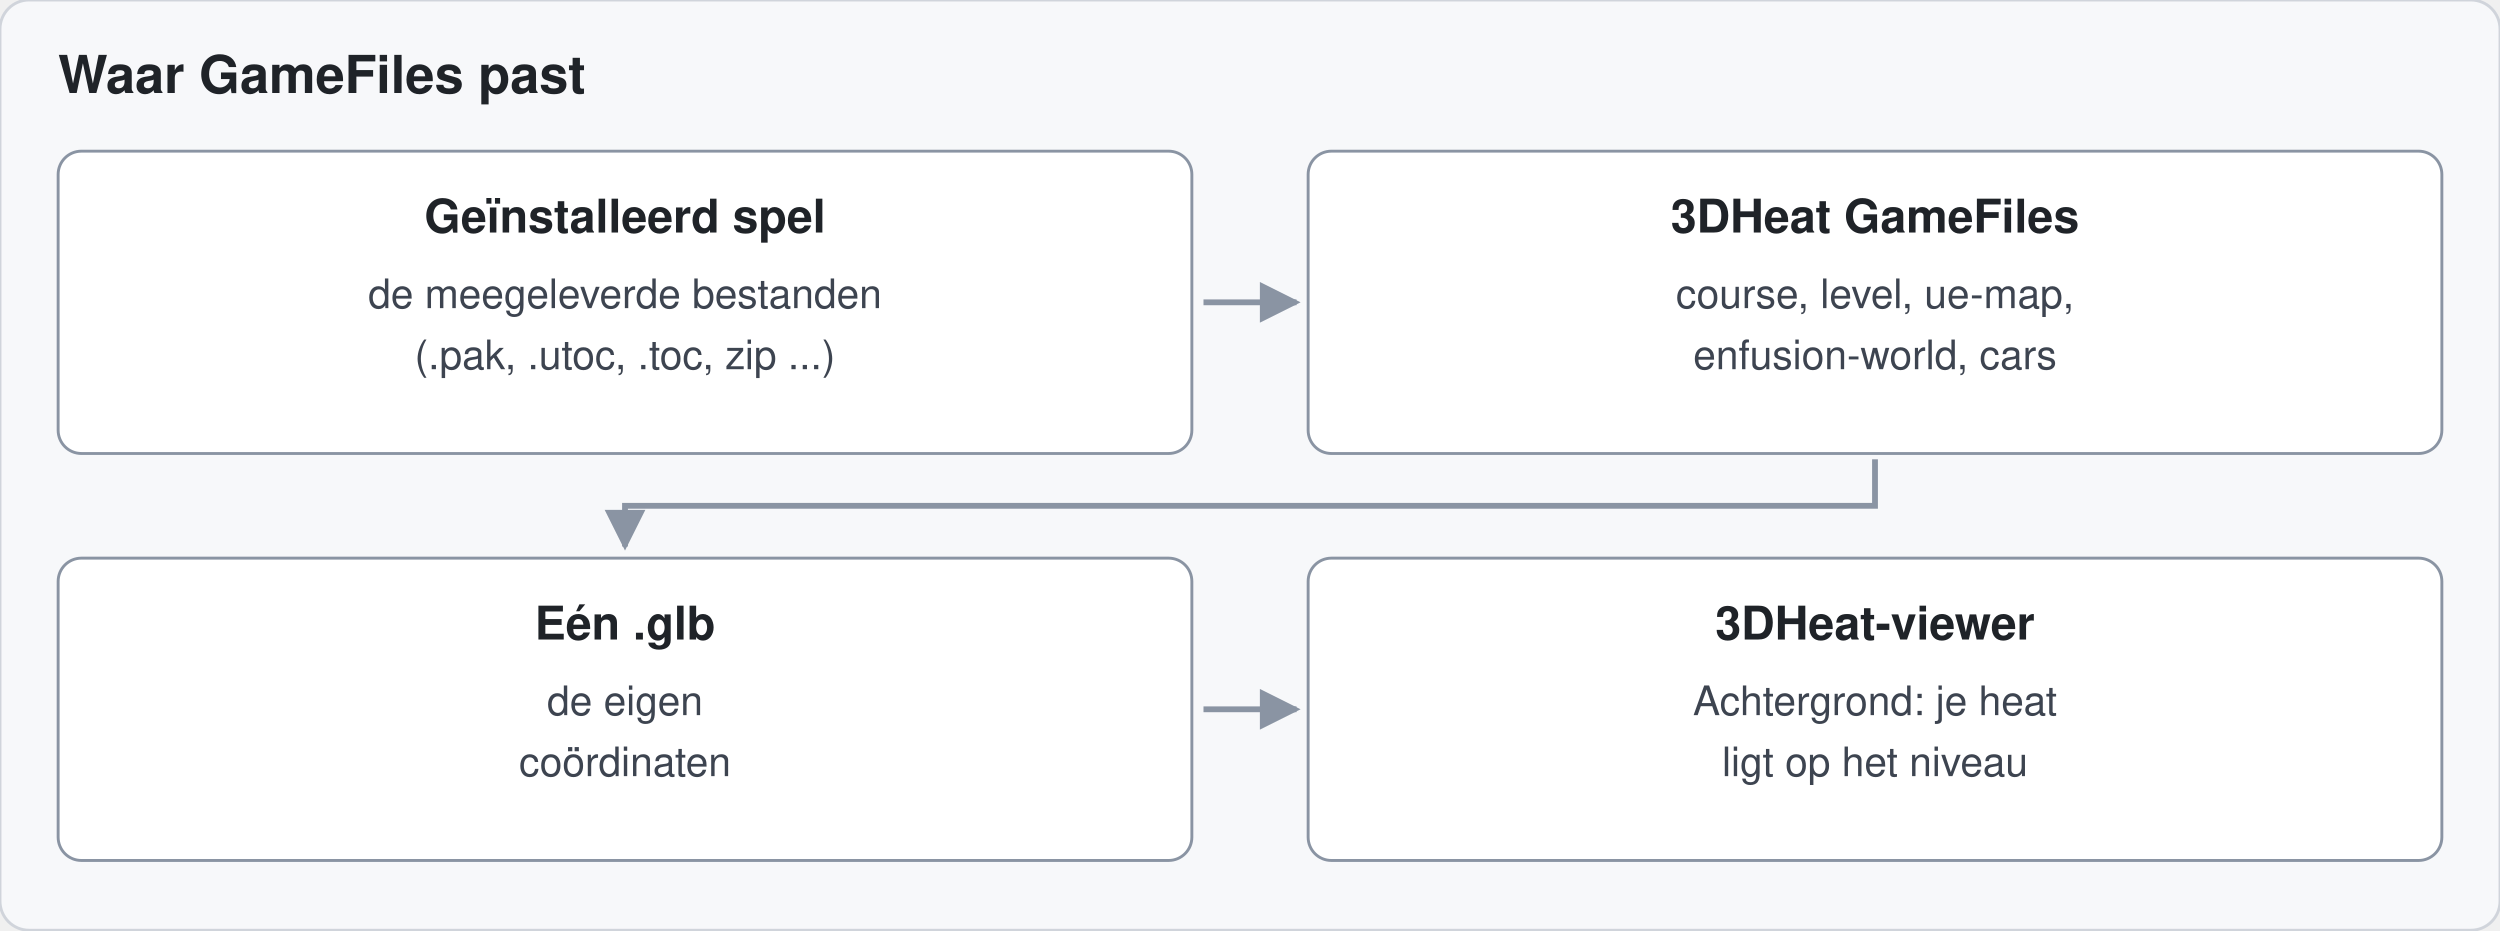
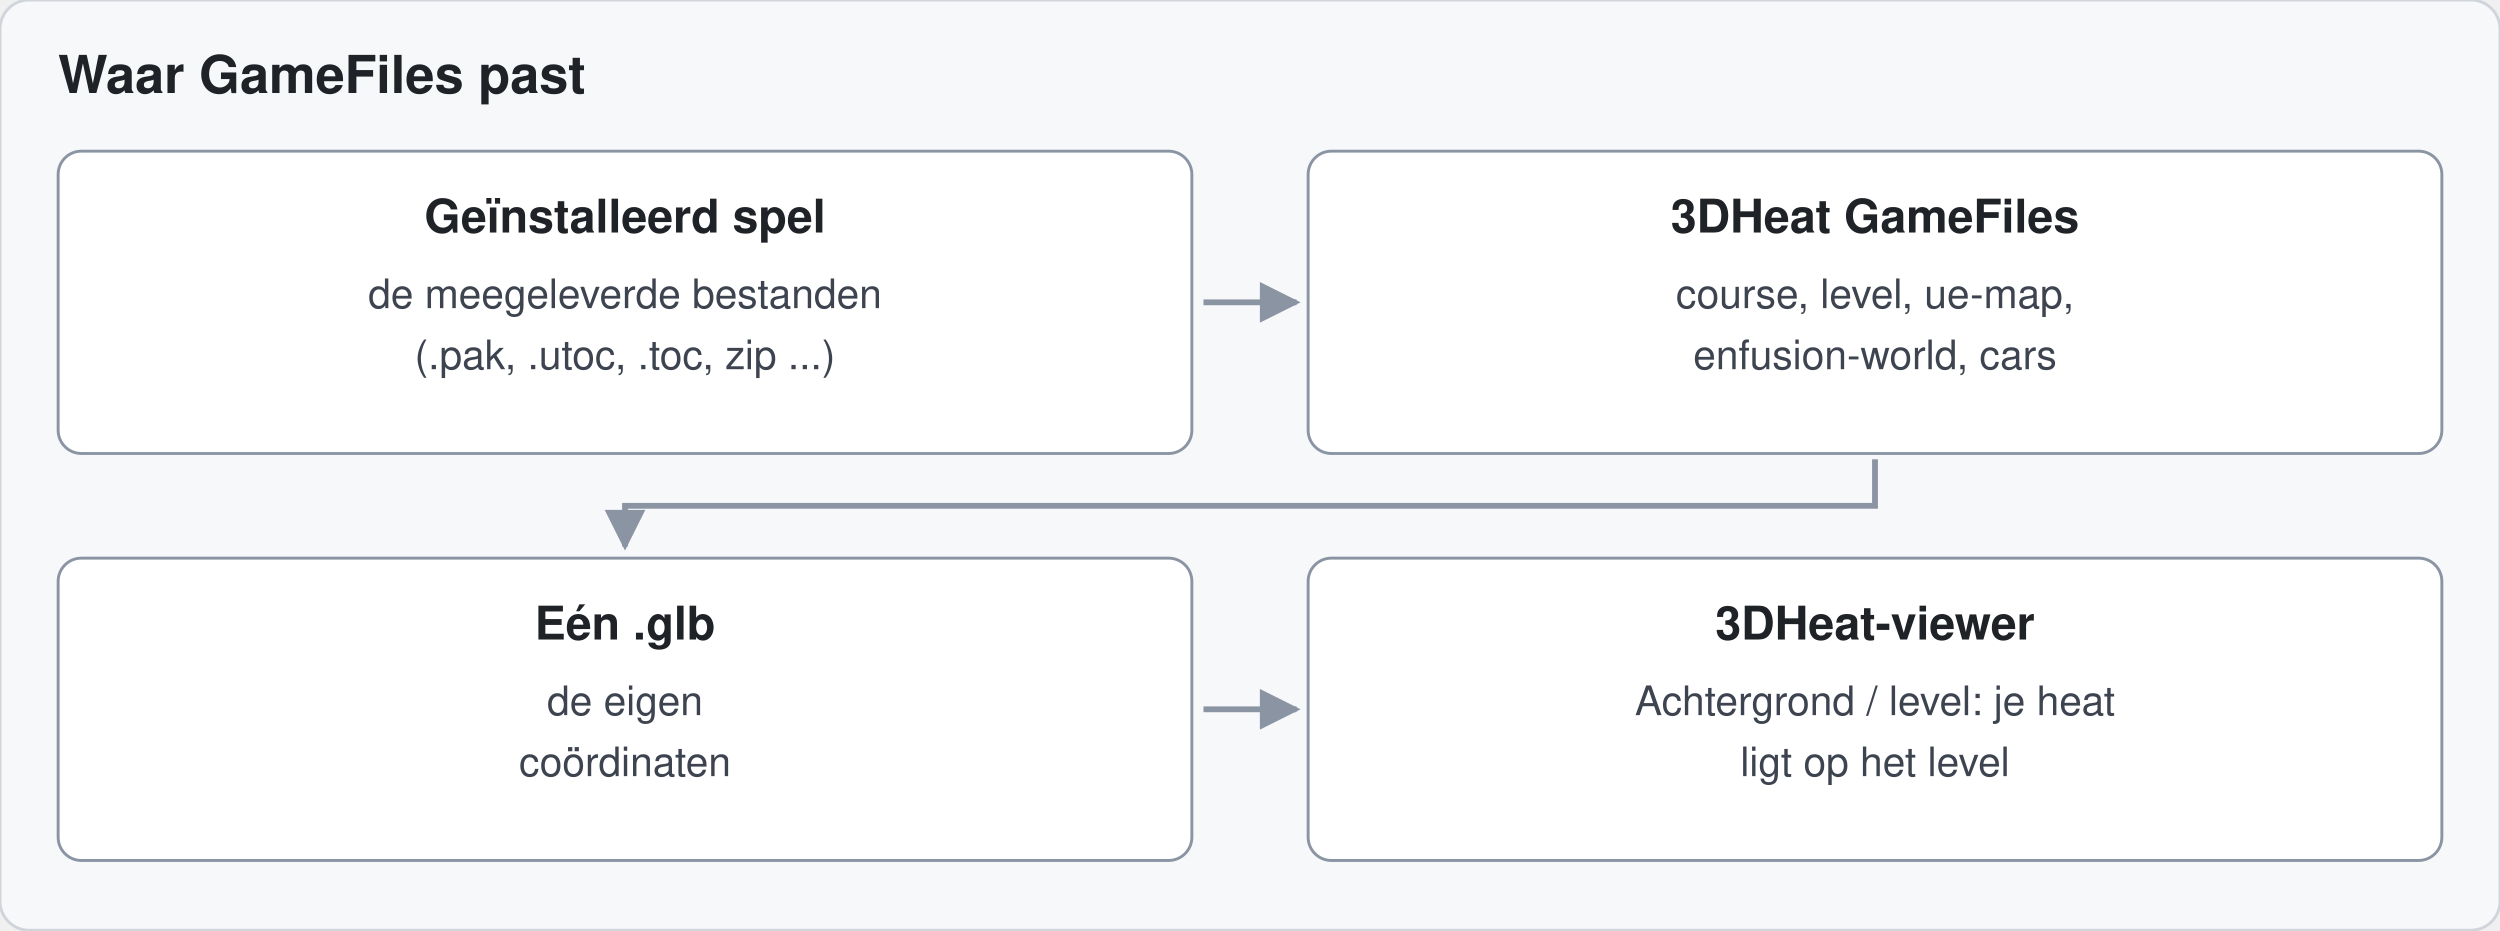
<svg xmlns="http://www.w3.org/2000/svg" width="860" height="320" viewBox="0 0 860 320" role="img" aria-label="Where GameFiles fits">
  <rect width="860" height="320" rx="10" fill="#f7f8fa" stroke="#d0d4db" />
  <defs>
    <marker id="a" viewBox="0 0 10 10" refX="9" refY="5" markerWidth="7" markerHeight="7" orient="auto-start-reverse">
      <path d="M0,0 L10,5 L0,10 z" fill="#8a94a3" />
    </marker>
  </defs>
  <text x="20" y="32" font-family="Segoe UI,Helvetica,Arial,sans-serif" font-size="18" font-weight="600" fill="#1f2328" text-anchor="start">Waar GameFiles past</text>
  <rect x="20" y="52" width="390" height="104" rx="8" fill="#ffffff" stroke="#8a94a3" />
  <text x="215" y="80" font-family="Segoe UI,Helvetica,Arial,sans-serif" font-size="16" font-weight="600" fill="#1f2328" text-anchor="middle">Geïnstalleerd spel</text>
  <text x="215" y="106" font-family="Segoe UI,Helvetica,Arial,sans-serif" font-size="14" font-weight="400" fill="#3d4450" text-anchor="middle">de meegeleverde bestanden</text>
  <text x="215" y="127" font-family="Segoe UI,Helvetica,Arial,sans-serif" font-size="14" font-weight="400" fill="#3d4450" text-anchor="middle">(.pak, .utoc, .toc, zip ...)</text>
  <rect x="450" y="52" width="390" height="104" rx="8" fill="#ffffff" stroke="#8a94a3" />
  <text x="645" y="80" font-family="Segoe UI,Helvetica,Arial,sans-serif" font-size="16" font-weight="600" fill="#1f2328" text-anchor="middle">3DHeat GameFiles</text>
  <text x="645" y="106" font-family="Segoe UI,Helvetica,Arial,sans-serif" font-size="14" font-weight="400" fill="#3d4450" text-anchor="middle">course, level, ue-map,</text>
  <text x="645" y="127" font-family="Segoe UI,Helvetica,Arial,sans-serif" font-size="14" font-weight="400" fill="#3d4450" text-anchor="middle">enfusion-world, cars</text>
  <rect x="20" y="192" width="390" height="104" rx="8" fill="#ffffff" stroke="#8a94a3" />
  <text x="215" y="220" font-family="Segoe UI,Helvetica,Arial,sans-serif" font-size="16" font-weight="600" fill="#1f2328" text-anchor="middle">Eén .glb</text>
  <text x="215" y="246" font-family="Segoe UI,Helvetica,Arial,sans-serif" font-size="14" font-weight="400" fill="#3d4450" text-anchor="middle">de eigen</text>
  <text x="215" y="267" font-family="Segoe UI,Helvetica,Arial,sans-serif" font-size="14" font-weight="400" fill="#3d4450" text-anchor="middle">coördinaten</text>
  <rect x="450" y="192" width="390" height="104" rx="8" fill="#ffffff" stroke="#8a94a3" />
  <text x="645" y="220" font-family="Segoe UI,Helvetica,Arial,sans-serif" font-size="16" font-weight="600" fill="#1f2328" text-anchor="middle">3DHeat-viewer</text>
-   <text x="645" y="246" font-family="Segoe UI,Helvetica,Arial,sans-serif" font-size="14" font-weight="400" fill="#3d4450" text-anchor="middle">Achtergrond: je heat</text>
-   <text x="645" y="267" font-family="Segoe UI,Helvetica,Arial,sans-serif" font-size="14" font-weight="400" fill="#3d4450" text-anchor="middle">ligt op het niveau</text>
+   <text x="645" y="246" font-family="Segoe UI,Helvetica,Arial,sans-serif" font-size="14" font-weight="400" fill="#3d4450" text-anchor="middle">Achtergrond / level: je heat</text>
+   <text x="645" y="267" font-family="Segoe UI,Helvetica,Arial,sans-serif" font-size="14" font-weight="400" fill="#3d4450" text-anchor="middle">ligt op het level</text>
  <line x1="414" y1="104.0" x2="446" y2="104.0" stroke="#8a94a3" stroke-width="2" marker-end="url(#a)" />
  <path d="M645,158 V174 H215 V188" fill="none" stroke="#8a94a3" stroke-width="2" marker-end="url(#a)" />
  <line x1="414" y1="244.0" x2="446" y2="244.0" stroke="#8a94a3" stroke-width="2" marker-end="url(#a)" />
</svg>
